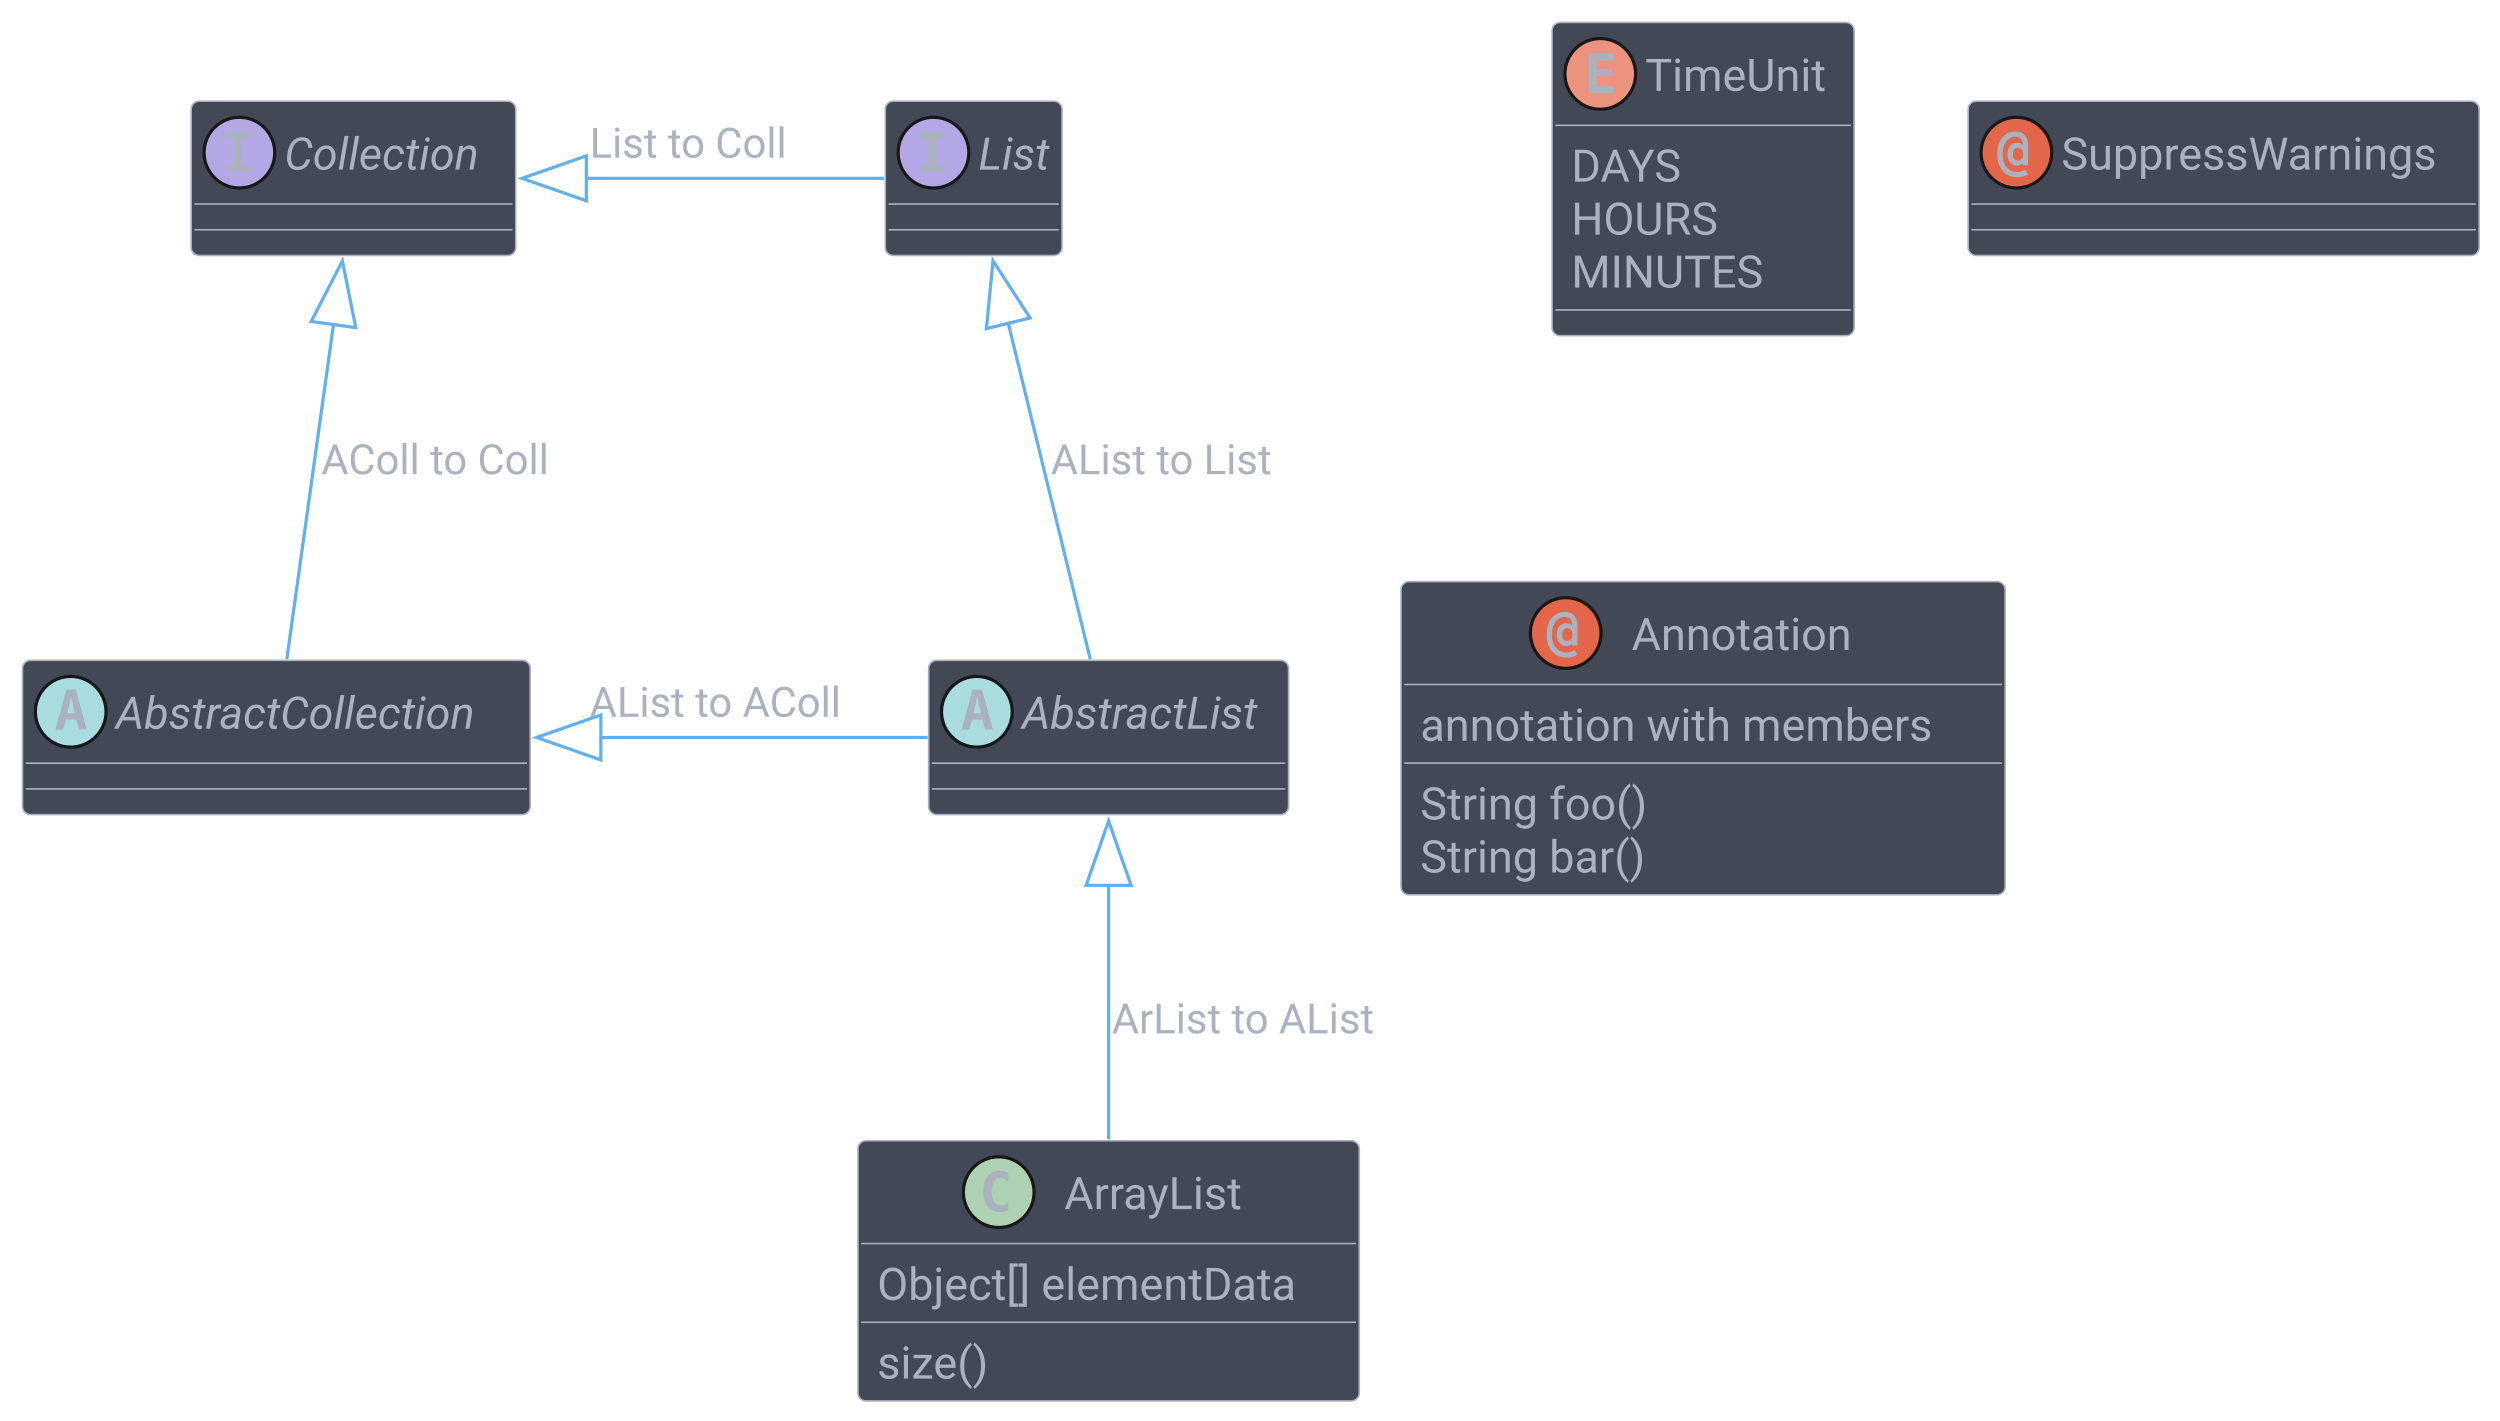
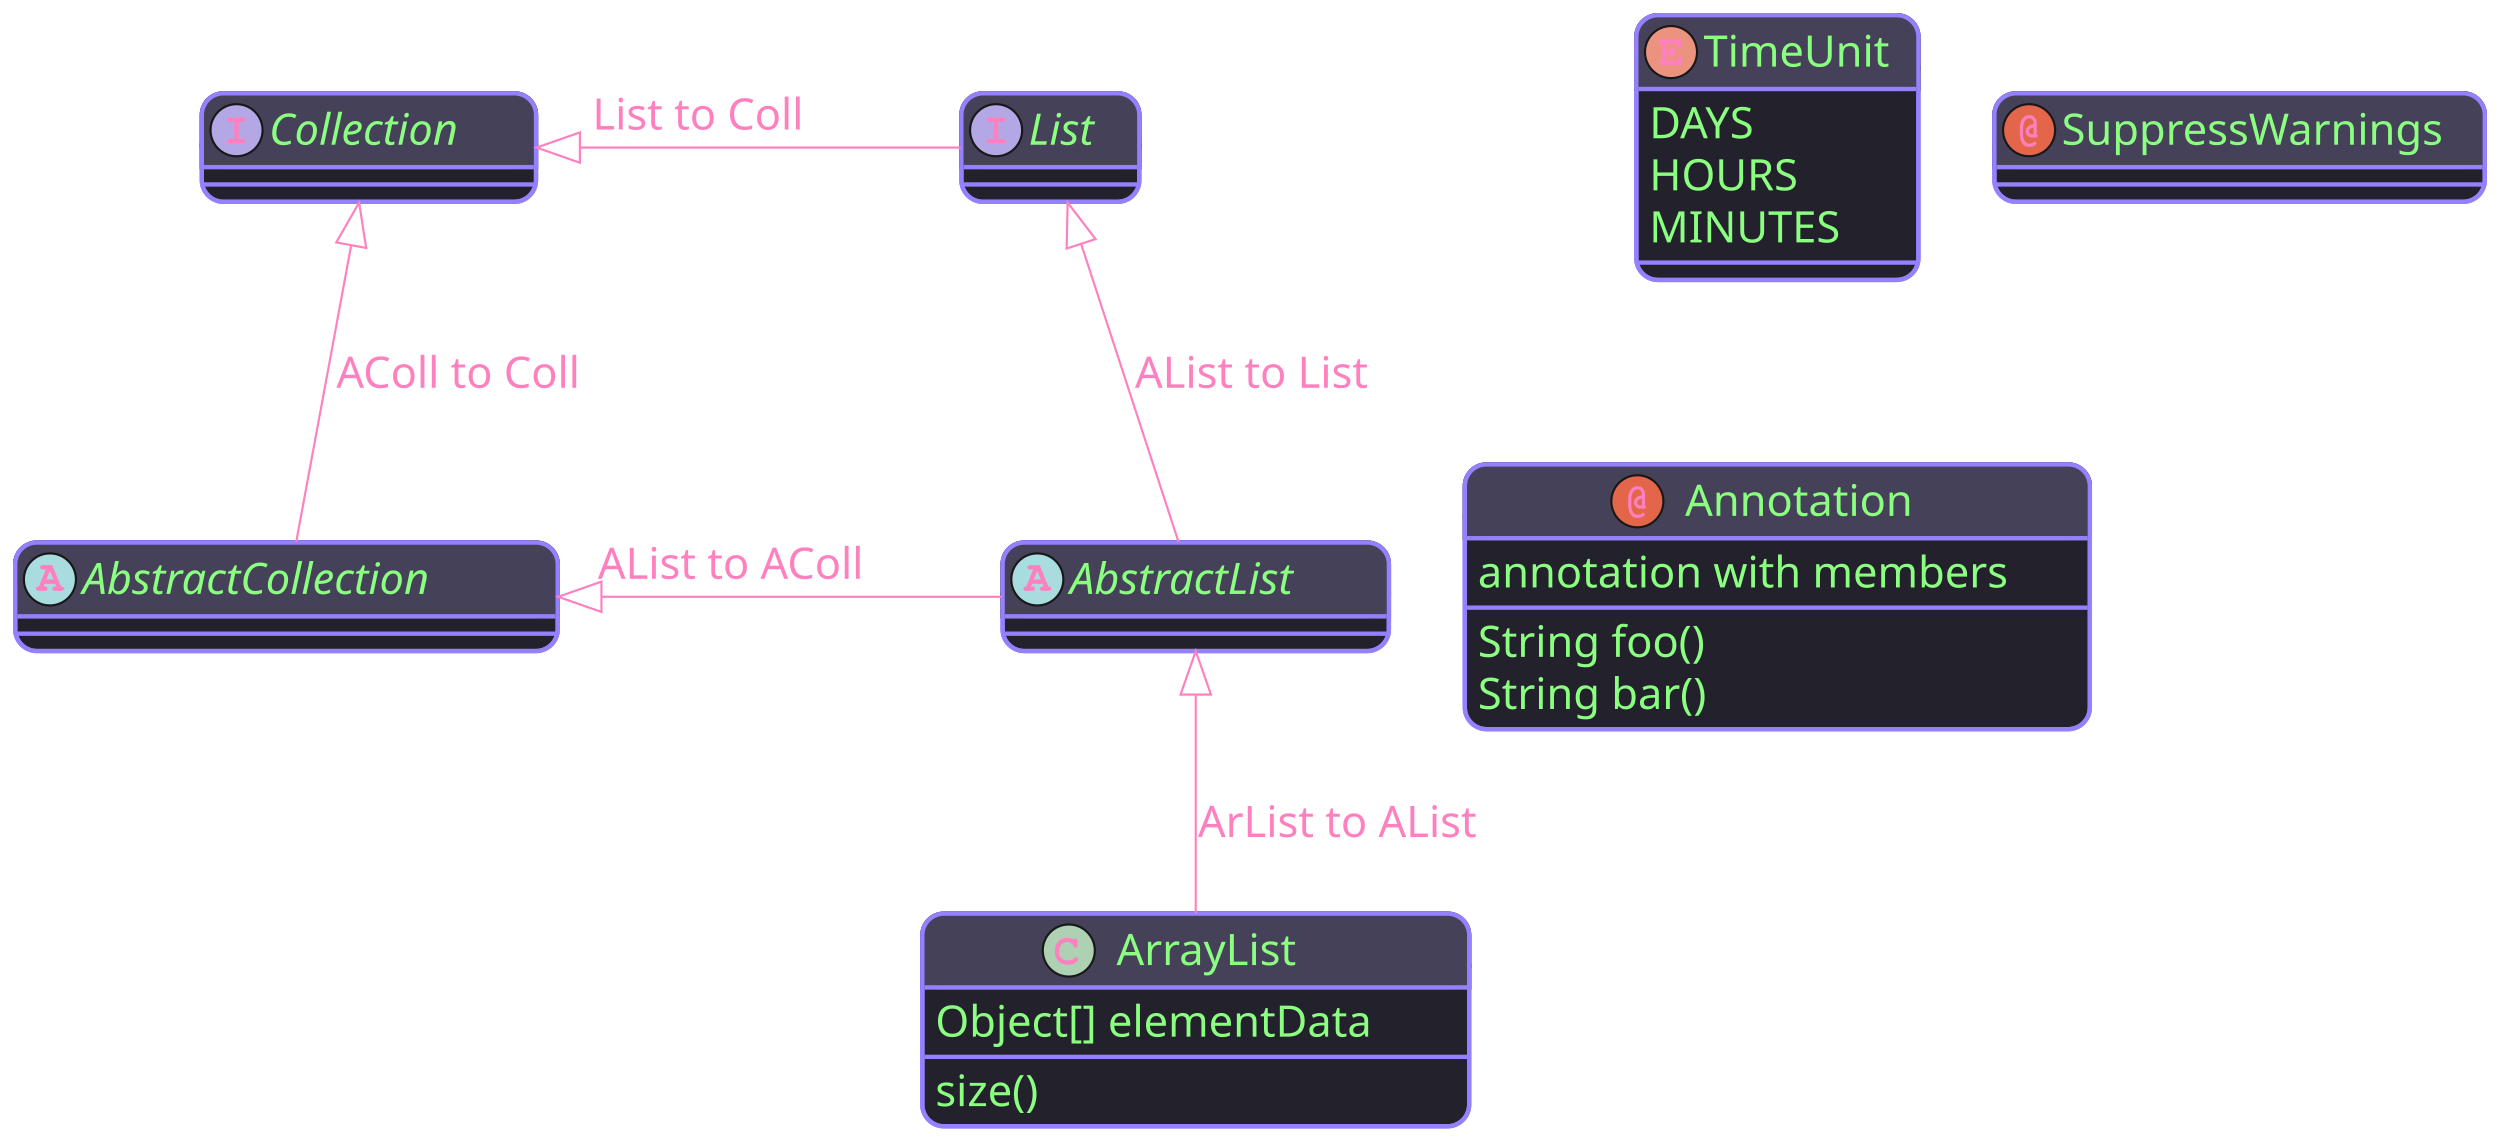
- <svg xmlns="http://www.w3.org/2000/svg" contentStyleType="text/css" height="442px" preserveAspectRatio="none" style="width:778px;height:442px;background:#282C34;" version="1.1" viewBox="0 0 778 442" width="778px" zoomAndPan="magnify">
+ <svg xmlns="http://www.w3.org/2000/svg" contentStyleType="text/css" height="525px" preserveAspectRatio="none" style="width:1152px;height:525px;background:#22212C;" version="1.1" viewBox="0 0 1152 525" width="1152px" zoomAndPan="magnify">
  <defs />
  <g>
    <g id="elem_AbstractList">
-       <rect codeLine="4" fill="#424856" height="48" id="AbstractList" rx="2.5" ry="2.5" style="stroke:#ABB2BF;stroke-width:0.5;" width="112" x="289" y="205.5" />
-       <ellipse cx="304" cy="221.5" fill="#A9DCDF" rx="11" ry="11" style="stroke:#181818;stroke-width:1.0;" />
-       <path d="M304.113,216.848 L302.959,221.92 L305.275,221.92 Z M302.619,214.607 L305.616,214.607 L308.961,227 L306.512,227 L305.748,223.937 L302.47,223.937 L301.723,227 L299.274,227 Z " fill="#ABB2BF" />
-       <text fill="#ABB2BF" font-family="-apple-system, BlinkMacSystemFont, &quot;Segoe UI&quot;, Roboto, &quot;Helvetica Neue&quot;, Arial, &quot;Noto Sans&quot;, sans-serif, &quot;Apple Color Emoji&quot;, &quot;Segoe UI Emoji&quot;, &quot;Segoe UI Symbol&quot;, &quot;Noto Color Emoji&quot;" font-size="14" font-style="italic" lengthAdjust="spacing" textLength="80" x="318" y="226.791">AbstractList</text>
-       <line style="stroke:#ABB2BF;stroke-width:0.5;" x1="290" x2="400" y1="237.5" y2="237.5" />
-       <line style="stroke:#ABB2BF;stroke-width:0.5;" x1="290" x2="400" y1="245.5" y2="245.5" />
+       <rect codeLine="4" fill="#22212C" height="50" id="AbstractList" rx="10" ry="10" style="stroke:#9580FF;stroke-width:2.0;" width="178" x="462" y="250" />
+       <rect fill="#454158" height="34" rx="10" ry="10" style="stroke:#454158;stroke-width:2.0;" width="178" x="462" y="250" />
+       <rect fill="#454158" height="10" style="stroke:#454158;stroke-width:2.0;" width="178" x="462" y="274" />
+       <rect codeLine="4" fill="none" height="50" id="AbstractList" rx="10" ry="10" style="stroke:#9580FF;stroke-width:2.0;" width="178" x="462" y="250" />
+       <ellipse cx="478" cy="267" fill="#A9DCDF" rx="12" ry="12" style="stroke:#181818;stroke-width:1.0;" />
+       <path d="M480.453,269.031 L475.578,269.031 L475.094,270.25 L475.578,270.25 Q476.312,270.25 476.609,270.531 Q476.922,270.797 476.922,271.25 Q476.922,271.688 476.609,271.969 Q476.312,272.25 475.578,272.25 L472.891,272.25 Q472.172,272.25 471.859,271.969 Q471.547,271.688 471.547,271.25 Q471.547,270.797 471.875,270.516 Q472.203,270.234 472.938,270.25 L476.078,262.422 L474.781,262.422 Q474.047,262.422 473.734,262.141 Q473.438,261.859 473.438,261.406 Q473.438,260.953 473.734,260.688 Q474.047,260.406 474.781,260.406 L479.094,260.406 L483.078,270.25 Q483.781,270.25 484.016,270.406 Q484.469,270.719 484.469,271.25 Q484.469,271.688 484.156,271.969 Q483.859,272.25 483.141,272.25 L480.438,272.25 Q479.719,272.25 479.406,271.969 Q479.094,271.688 479.094,271.25 Q479.094,270.797 479.406,270.531 Q479.719,270.25 480.438,270.25 L480.922,270.25 L480.453,269.031 Z M479.625,267.031 L478,263.062 L476.391,267.031 L479.625,267.031 Z " fill="#FF80BF" />
+       <text fill="#8AFF80" font-family="Fira Mono" font-size="20" font-style="italic" lengthAdjust="spacing" textLength="144" x="493" y="273.7">AbstractList</text>
+       <line style="stroke:#9580FF;stroke-width:2.0;" x1="463" x2="639" y1="284" y2="284" />
+       <line style="stroke:#9580FF;stroke-width:2.0;" x1="463" x2="639" y1="292" y2="292" />
    </g>
    <g id="elem_AbstractCollection">
-       <rect codeLine="5" fill="#424856" height="48" id="AbstractCollection" rx="2.5" ry="2.5" style="stroke:#ABB2BF;stroke-width:0.5;" width="158" x="7" y="205.5" />
-       <ellipse cx="22" cy="221.5" fill="#A9DCDF" rx="11" ry="11" style="stroke:#181818;stroke-width:1.0;" />
-       <path d="M22.113,216.848 L20.959,221.92 L23.275,221.92 Z M20.619,214.607 L23.616,214.607 L26.961,227 L24.512,227 L23.748,223.937 L20.47,223.937 L19.723,227 L17.274,227 Z " fill="#ABB2BF" />
-       <text fill="#ABB2BF" font-family="-apple-system, BlinkMacSystemFont, &quot;Segoe UI&quot;, Roboto, &quot;Helvetica Neue&quot;, Arial, &quot;Noto Sans&quot;, sans-serif, &quot;Apple Color Emoji&quot;, &quot;Segoe UI Emoji&quot;, &quot;Segoe UI Symbol&quot;, &quot;Noto Color Emoji&quot;" font-size="14" font-style="italic" lengthAdjust="spacing" textLength="126" x="36" y="226.791">AbstractCollection</text>
-       <line style="stroke:#ABB2BF;stroke-width:0.5;" x1="8" x2="164" y1="237.5" y2="237.5" />
-       <line style="stroke:#ABB2BF;stroke-width:0.5;" x1="8" x2="164" y1="245.5" y2="245.5" />
+       <rect codeLine="5" fill="#22212C" height="50" id="AbstractCollection" rx="10" ry="10" style="stroke:#9580FF;stroke-width:2.0;" width="250" x="7" y="250" />
+       <rect fill="#454158" height="34" rx="10" ry="10" style="stroke:#454158;stroke-width:2.0;" width="250" x="7" y="250" />
+       <rect fill="#454158" height="10" style="stroke:#454158;stroke-width:2.0;" width="250" x="7" y="274" />
+       <rect codeLine="5" fill="none" height="50" id="AbstractCollection" rx="10" ry="10" style="stroke:#9580FF;stroke-width:2.0;" width="250" x="7" y="250" />
+       <ellipse cx="23" cy="267" fill="#A9DCDF" rx="12" ry="12" style="stroke:#181818;stroke-width:1.0;" />
+       <path d="M25.453,269.031 L20.578,269.031 L20.094,270.25 L20.578,270.25 Q21.312,270.25 21.609,270.531 Q21.922,270.797 21.922,271.25 Q21.922,271.688 21.609,271.969 Q21.312,272.25 20.578,272.25 L17.891,272.25 Q17.172,272.25 16.859,271.969 Q16.547,271.688 16.547,271.25 Q16.547,270.797 16.875,270.516 Q17.203,270.234 17.938,270.25 L21.078,262.422 L19.781,262.422 Q19.047,262.422 18.734,262.141 Q18.438,261.859 18.438,261.406 Q18.438,260.953 18.734,260.688 Q19.047,260.406 19.781,260.406 L24.094,260.406 L28.078,270.25 Q28.781,270.25 29.016,270.406 Q29.469,270.719 29.469,271.25 Q29.469,271.688 29.156,271.969 Q28.859,272.25 28.141,272.25 L25.438,272.25 Q24.719,272.25 24.406,271.969 Q24.094,271.688 24.094,271.25 Q24.094,270.797 24.406,270.531 Q24.719,270.25 25.438,270.25 L25.922,270.25 L25.453,269.031 Z M24.625,267.031 L23,263.062 L21.391,267.031 L24.625,267.031 Z " fill="#FF80BF" />
+       <text fill="#8AFF80" font-family="Fira Mono" font-size="20" font-style="italic" lengthAdjust="spacing" textLength="216" x="38" y="273.7">AbstractCollection</text>
+       <line style="stroke:#9580FF;stroke-width:2.0;" x1="8" x2="256" y1="284" y2="284" />
+       <line style="stroke:#9580FF;stroke-width:2.0;" x1="8" x2="256" y1="292" y2="292" />
    </g>
    <g id="elem_List">
-       <rect codeLine="6" fill="#424856" height="48" id="List" rx="2.5" ry="2.5" style="stroke:#ABB2BF;stroke-width:0.5;" width="55" x="275.5" y="31.5" />
-       <ellipse cx="290.5" cy="47.5" fill="#B4A7E5" rx="11" ry="11" style="stroke:#181818;stroke-width:1.0;" />
-       <path d="M286.428,43.265 L286.428,41.107 L293.807,41.107 L293.807,43.265 L291.342,43.265 L291.342,51.342 L293.807,51.342 L293.807,53.5 L286.428,53.5 L286.428,51.342 L288.893,51.342 L288.893,43.265 Z " fill="#ABB2BF" />
-       <text fill="#ABB2BF" font-family="-apple-system, BlinkMacSystemFont, &quot;Segoe UI&quot;, Roboto, &quot;Helvetica Neue&quot;, Arial, &quot;Noto Sans&quot;, sans-serif, &quot;Apple Color Emoji&quot;, &quot;Segoe UI Emoji&quot;, &quot;Segoe UI Symbol&quot;, &quot;Noto Color Emoji&quot;" font-size="14" font-style="italic" lengthAdjust="spacing" textLength="23" x="304.5" y="52.791">List</text>
-       <line style="stroke:#ABB2BF;stroke-width:0.5;" x1="276.5" x2="329.5" y1="63.5" y2="63.5" />
-       <line style="stroke:#ABB2BF;stroke-width:0.5;" x1="276.5" x2="329.5" y1="71.5" y2="71.5" />
+       <rect codeLine="6" fill="#22212C" height="50" id="List" rx="10" ry="10" style="stroke:#9580FF;stroke-width:2.0;" width="82" x="443" y="43" />
+       <rect fill="#454158" height="34" rx="10" ry="10" style="stroke:#454158;stroke-width:2.0;" width="82" x="443" y="43" />
+       <rect fill="#454158" height="10" style="stroke:#454158;stroke-width:2.0;" width="82" x="443" y="67" />
+       <rect codeLine="6" fill="none" height="50" id="List" rx="10" ry="10" style="stroke:#9580FF;stroke-width:2.0;" width="82" x="443" y="43" />
+       <ellipse cx="459" cy="60" fill="#B4A7E5" rx="12" ry="12" style="stroke:#181818;stroke-width:1.0;" />
+       <path d="M460,56.172 L460,64 L462.031,64 Q462.75,64 463.047,64.281 Q463.359,64.547 463.359,65 Q463.359,65.438 463.047,65.719 Q462.75,66 462.031,66 L455.984,66 Q455.25,66 454.938,65.719 Q454.641,65.438 454.641,65 Q454.641,64.547 454.938,64.281 Q455.25,64 455.984,64 L458,64 L458,56.172 L455.984,56.172 Q455.25,56.172 454.938,55.891 Q454.641,55.609 454.641,55.156 Q454.641,54.703 454.938,54.438 Q455.25,54.156 455.984,54.156 L462.031,54.156 Q462.75,54.156 463.047,54.438 Q463.359,54.703 463.359,55.156 Q463.359,55.609 463.047,55.891 Q462.75,56.172 462.031,56.172 L460,56.172 Z " fill="#FF80BF" />
+       <text fill="#8AFF80" font-family="Fira Mono" font-size="20" font-style="italic" lengthAdjust="spacing" textLength="48" x="474" y="66.7">List</text>
+       <line style="stroke:#9580FF;stroke-width:2.0;" x1="444" x2="524" y1="77" y2="77" />
+       <line style="stroke:#9580FF;stroke-width:2.0;" x1="444" x2="524" y1="85" y2="85" />
    </g>
    <g id="elem_Collection">
-       <rect codeLine="7" fill="#424856" height="48" id="Collection" rx="2.5" ry="2.5" style="stroke:#ABB2BF;stroke-width:0.5;" width="101" x="59.5" y="31.5" />
-       <ellipse cx="74.5" cy="47.5" fill="#B4A7E5" rx="11" ry="11" style="stroke:#181818;stroke-width:1.0;" />
-       <path d="M70.428,43.265 L70.428,41.107 L77.807,41.107 L77.807,43.265 L75.342,43.265 L75.342,51.342 L77.807,51.342 L77.807,53.5 L70.428,53.5 L70.428,51.342 L72.893,51.342 L72.893,43.265 Z " fill="#ABB2BF" />
-       <text fill="#ABB2BF" font-family="-apple-system, BlinkMacSystemFont, &quot;Segoe UI&quot;, Roboto, &quot;Helvetica Neue&quot;, Arial, &quot;Noto Sans&quot;, sans-serif, &quot;Apple Color Emoji&quot;, &quot;Segoe UI Emoji&quot;, &quot;Segoe UI Symbol&quot;, &quot;Noto Color Emoji&quot;" font-size="14" font-style="italic" lengthAdjust="spacing" textLength="69" x="88.5" y="52.791">Collection</text>
-       <line style="stroke:#ABB2BF;stroke-width:0.5;" x1="60.5" x2="159.5" y1="63.5" y2="63.5" />
-       <line style="stroke:#ABB2BF;stroke-width:0.5;" x1="60.5" x2="159.5" y1="71.5" y2="71.5" />
+       <rect codeLine="7" fill="#22212C" height="50" id="Collection" rx="10" ry="10" style="stroke:#9580FF;stroke-width:2.0;" width="154" x="93" y="43" />
+       <rect fill="#454158" height="34" rx="10" ry="10" style="stroke:#454158;stroke-width:2.0;" width="154" x="93" y="43" />
+       <rect fill="#454158" height="10" style="stroke:#454158;stroke-width:2.0;" width="154" x="93" y="67" />
+       <rect codeLine="7" fill="none" height="50" id="Collection" rx="10" ry="10" style="stroke:#9580FF;stroke-width:2.0;" width="154" x="93" y="43" />
+       <ellipse cx="109" cy="60" fill="#B4A7E5" rx="12" ry="12" style="stroke:#181818;stroke-width:1.0;" />
+       <path d="M110,56.172 L110,64 L112.031,64 Q112.75,64 113.047,64.281 Q113.359,64.547 113.359,65 Q113.359,65.438 113.047,65.719 Q112.75,66 112.031,66 L105.984,66 Q105.25,66 104.938,65.719 Q104.641,65.438 104.641,65 Q104.641,64.547 104.938,64.281 Q105.25,64 105.984,64 L108,64 L108,56.172 L105.984,56.172 Q105.25,56.172 104.938,55.891 Q104.641,55.609 104.641,55.156 Q104.641,54.703 104.938,54.438 Q105.25,54.156 105.984,54.156 L112.031,54.156 Q112.75,54.156 113.047,54.438 Q113.359,54.703 113.359,55.156 Q113.359,55.609 113.047,55.891 Q112.75,56.172 112.031,56.172 L110,56.172 Z " fill="#FF80BF" />
+       <text fill="#8AFF80" font-family="Fira Mono" font-size="20" font-style="italic" lengthAdjust="spacing" textLength="120" x="124" y="66.7">Collection</text>
+       <line style="stroke:#9580FF;stroke-width:2.0;" x1="94" x2="246" y1="77" y2="77" />
+       <line style="stroke:#9580FF;stroke-width:2.0;" x1="94" x2="246" y1="85" y2="85" />
    </g>
    <g id="elem_ArrayList">
-       <rect codeLine="16" fill="#424856" height="80.977" id="ArrayList" rx="2.5" ry="2.5" style="stroke:#ABB2BF;stroke-width:0.5;" width="156" x="267" y="355" />
-       <ellipse cx="310.8" cy="371" fill="#ADD1B2" rx="11" ry="11" style="stroke:#181818;stroke-width:1.0;" />
-       <path d="M313.773,376.643 Q313.192,376.942 312.553,377.091 Q311.914,377.241 311.208,377.241 Q308.701,377.241 307.382,375.589 Q306.062,373.937 306.062,370.816 Q306.062,367.687 307.382,366.035 Q308.701,364.383 311.208,364.383 Q311.914,364.383 312.561,364.532 Q313.209,364.682 313.773,364.981 L313.773,367.703 Q313.142,367.122 312.549,366.852 Q311.955,366.582 311.324,366.582 Q309.98,366.582 309.295,367.649 Q308.61,368.716 308.61,370.816 Q308.61,372.908 309.295,373.974 Q309.98,375.041 311.324,375.041 Q311.955,375.041 312.549,374.771 Q313.142,374.502 313.773,373.92 Z " fill="#ABB2BF" />
-       <text fill="#ABB2BF" font-family="-apple-system, BlinkMacSystemFont, &quot;Segoe UI&quot;, Roboto, &quot;Helvetica Neue&quot;, Arial, &quot;Noto Sans&quot;, sans-serif, &quot;Apple Color Emoji&quot;, &quot;Segoe UI Emoji&quot;, &quot;Segoe UI Symbol&quot;, &quot;Noto Color Emoji&quot;" font-size="14" lengthAdjust="spacing" textLength="60" x="331.2" y="376.291">ArrayList</text>
-       <line style="stroke:#ABB2BF;stroke-width:0.5;" x1="268" x2="422" y1="387" y2="387" />
-       <text fill="#ABB2BF" font-family="-apple-system, BlinkMacSystemFont, &quot;Segoe UI&quot;, Roboto, &quot;Helvetica Neue&quot;, Arial, &quot;Noto Sans&quot;, sans-serif, &quot;Apple Color Emoji&quot;, &quot;Segoe UI Emoji&quot;, &quot;Segoe UI Symbol&quot;, &quot;Noto Color Emoji&quot;" font-size="14" lengthAdjust="spacing" textLength="144" x="273" y="404.535">Object[] elementData</text>
-       <line style="stroke:#ABB2BF;stroke-width:0.5;" x1="268" x2="422" y1="411.488" y2="411.488" />
-       <text fill="#ABB2BF" font-family="-apple-system, BlinkMacSystemFont, &quot;Segoe UI&quot;, Roboto, &quot;Helvetica Neue&quot;, Arial, &quot;Noto Sans&quot;, sans-serif, &quot;Apple Color Emoji&quot;, &quot;Segoe UI Emoji&quot;, &quot;Segoe UI Symbol&quot;, &quot;Noto Color Emoji&quot;" font-size="14" lengthAdjust="spacing" textLength="37" x="273" y="429.023">size()</text>
+       <rect codeLine="16" fill="#22212C" height="98" id="ArrayList" rx="10" ry="10" style="stroke:#9580FF;stroke-width:2.0;" width="252" x="425" y="421" />
+       <rect fill="#454158" height="34" rx="10" ry="10" style="stroke:#454158;stroke-width:2.0;" width="252" x="425" y="421" />
+       <rect fill="#454158" height="10" style="stroke:#454158;stroke-width:2.0;" width="252" x="425" y="445" />
+       <rect codeLine="16" fill="none" height="98" id="ArrayList" rx="10" ry="10" style="stroke:#9580FF;stroke-width:2.0;" width="252" x="425" y="421" />
+       <ellipse cx="492.5" cy="438" fill="#ADD1B2" rx="12" ry="12" style="stroke:#181818;stroke-width:1.0;" />
+       <path d="M494.641,432.922 Q494.828,432.672 495.047,432.547 Q495.266,432.406 495.516,432.406 Q495.953,432.406 496.234,432.719 Q496.516,433.016 496.516,433.734 L496.516,435.438 Q496.516,436.156 496.234,436.469 Q495.953,436.781 495.516,436.781 Q495.125,436.781 494.875,436.547 Q494.625,436.328 494.516,435.719 Q494.453,435.297 494.234,435.078 Q493.844,434.641 493.125,434.375 Q492.406,434.109 491.688,434.109 Q490.781,434.109 490.031,434.5 Q489.281,434.891 488.703,435.781 Q488.125,436.656 488.125,437.859 L488.125,439.156 Q488.125,440.609 489.172,441.578 Q490.234,442.547 492.094,442.547 Q493.203,442.547 493.984,442.234 Q494.422,442.062 494.938,441.547 Q495.25,441.234 495.422,441.141 Q495.594,441.047 495.828,441.047 Q496.219,441.047 496.516,441.359 Q496.828,441.656 496.828,442.062 Q496.828,442.469 496.422,442.938 Q495.828,443.625 494.891,444.016 Q493.625,444.547 492.109,444.547 Q490.328,444.547 488.906,443.812 Q487.75,443.219 486.938,441.953 Q486.125,440.688 486.125,439.203 L486.125,437.844 Q486.125,436.281 486.844,434.938 Q487.578,433.578 488.859,432.844 Q490.156,432.109 491.609,432.109 Q492.469,432.109 493.219,432.312 Q493.984,432.516 494.641,432.922 Z " fill="#FF80BF" />
+       <text fill="#8AFF80" font-family="Fira Mono" font-size="20" lengthAdjust="spacing" textLength="108" x="514.5" y="444.7">ArrayList</text>
+       <line style="stroke:#9580FF;stroke-width:2.0;" x1="426" x2="676" y1="455" y2="455" />
+       <text fill="#8AFF80" font-family="Fira Mono" font-size="20" lengthAdjust="spacing" textLength="240" x="431" y="477.7">Object[] elementData</text>
+       <line style="stroke:#9580FF;stroke-width:2.0;" x1="426" x2="676" y1="487" y2="487" />
+       <text fill="#8AFF80" font-family="Fira Mono" font-size="20" lengthAdjust="spacing" textLength="72" x="431" y="509.7">size()</text>
    </g>
    <g id="elem_TimeUnit">
-       <rect codeLine="21" fill="#424856" height="97.465" id="TimeUnit" rx="2.5" ry="2.5" style="stroke:#ABB2BF;stroke-width:0.5;" width="94" x="483" y="7" />
-       <ellipse cx="498" cy="23" fill="#EB937F" rx="11" ry="11" style="stroke:#181818;stroke-width:1.0;" />
-       <path d="M502.114,29 L494.394,29 L494.394,16.607 L502.114,16.607 L502.114,18.765 L496.843,18.765 L496.843,21.438 L501.616,21.438 L501.616,23.596 L496.843,23.596 L496.843,26.842 L502.114,26.842 Z " fill="#ABB2BF" />
-       <text fill="#ABB2BF" font-family="-apple-system, BlinkMacSystemFont, &quot;Segoe UI&quot;, Roboto, &quot;Helvetica Neue&quot;, Arial, &quot;Noto Sans&quot;, sans-serif, &quot;Apple Color Emoji&quot;, &quot;Segoe UI Emoji&quot;, &quot;Segoe UI Symbol&quot;, &quot;Noto Color Emoji&quot;" font-size="14" lengthAdjust="spacing" textLength="62" x="512" y="28.291">TimeUnit</text>
-       <line style="stroke:#ABB2BF;stroke-width:0.5;" x1="484" x2="576" y1="39" y2="39" />
-       <text fill="#ABB2BF" font-family="-apple-system, BlinkMacSystemFont, &quot;Segoe UI&quot;, Roboto, &quot;Helvetica Neue&quot;, Arial, &quot;Noto Sans&quot;, sans-serif, &quot;Apple Color Emoji&quot;, &quot;Segoe UI Emoji&quot;, &quot;Segoe UI Symbol&quot;, &quot;Noto Color Emoji&quot;" font-size="14" lengthAdjust="spacing" textLength="37" x="489" y="56.535">DAYS</text>
-       <text fill="#ABB2BF" font-family="-apple-system, BlinkMacSystemFont, &quot;Segoe UI&quot;, Roboto, &quot;Helvetica Neue&quot;, Arial, &quot;Noto Sans&quot;, sans-serif, &quot;Apple Color Emoji&quot;, &quot;Segoe UI Emoji&quot;, &quot;Segoe UI Symbol&quot;, &quot;Noto Color Emoji&quot;" font-size="14" lengthAdjust="spacing" textLength="48" x="489" y="73.023">HOURS</text>
-       <text fill="#ABB2BF" font-family="-apple-system, BlinkMacSystemFont, &quot;Segoe UI&quot;, Roboto, &quot;Helvetica Neue&quot;, Arial, &quot;Noto Sans&quot;, sans-serif, &quot;Apple Color Emoji&quot;, &quot;Segoe UI Emoji&quot;, &quot;Segoe UI Symbol&quot;, &quot;Noto Color Emoji&quot;" font-size="14" lengthAdjust="spacing" textLength="61" x="489" y="89.512">MINUTES</text>
-       <line style="stroke:#ABB2BF;stroke-width:0.5;" x1="484" x2="576" y1="96.465" y2="96.465" />
+       <rect codeLine="21" fill="#22212C" height="122" id="TimeUnit" rx="10" ry="10" style="stroke:#9580FF;stroke-width:2.0;" width="130" x="754" y="7" />
+       <rect fill="#454158" height="34" rx="10" ry="10" style="stroke:#454158;stroke-width:2.0;" width="130" x="754" y="7" />
+       <rect fill="#454158" height="10" style="stroke:#454158;stroke-width:2.0;" width="130" x="754" y="31" />
+       <rect codeLine="21" fill="none" height="122" id="TimeUnit" rx="10" ry="10" style="stroke:#9580FF;stroke-width:2.0;" width="130" x="754" y="7" />
+       <ellipse cx="770" cy="24" fill="#EB937F" rx="12" ry="12" style="stroke:#181818;stroke-width:1.0;" />
+       <path d="M767.953,25.062 L767.953,28 L773.047,28 L773.047,26.906 Q773.047,26.188 773.328,25.891 Q773.609,25.578 774.062,25.578 Q774.5,25.578 774.781,25.891 Q775.062,26.188 775.062,26.906 L775.062,30 L765.625,30 Q764.906,30 764.594,29.719 Q764.297,29.438 764.297,29 Q764.297,28.547 764.609,28.281 Q764.922,28 765.625,28 L765.938,28 L765.938,20.172 L765.625,20.172 Q764.906,20.172 764.594,19.891 Q764.297,19.609 764.297,19.156 Q764.297,18.703 764.594,18.438 Q764.906,18.156 765.625,18.156 L774.609,18.156 L774.609,21.203 Q774.609,21.922 774.328,22.234 Q774.062,22.531 773.625,22.531 Q773.172,22.531 772.891,22.234 Q772.609,21.938 772.609,21.203 L772.609,20.172 L767.953,20.172 L767.953,23.062 L769.703,23.062 Q769.703,22.281 769.844,22.047 Q770.156,21.578 770.703,21.578 Q771.156,21.578 771.422,21.891 Q771.703,22.188 771.703,22.906 L771.703,25.219 Q771.703,25.875 771.547,26.094 Q771.234,26.547 770.703,26.547 Q770.156,26.547 769.844,26.078 Q769.703,25.844 769.703,25.062 L767.953,25.062 Z " fill="#FF80BF" />
+       <text fill="#8AFF80" font-family="Fira Mono" font-size="20" lengthAdjust="spacing" textLength="96" x="785" y="30.7">TimeUnit</text>
+       <line style="stroke:#9580FF;stroke-width:2.0;" x1="755" x2="883" y1="41" y2="41" />
+       <text fill="#8AFF80" font-family="Fira Mono" font-size="20" lengthAdjust="spacing" textLength="48" x="760" y="63.7">DAYS</text>
+       <text fill="#8AFF80" font-family="Fira Mono" font-size="20" lengthAdjust="spacing" textLength="60" x="760" y="87.7">HOURS</text>
+       <text fill="#8AFF80" font-family="Fira Mono" font-size="20" lengthAdjust="spacing" textLength="84" x="760" y="111.7">MINUTES</text>
+       <line style="stroke:#9580FF;stroke-width:2.0;" x1="755" x2="883" y1="121" y2="121" />
    </g>
    <g id="elem_SuppressWarnings">
-       <rect codeLine="27" fill="#424856" height="48" id="SuppressWarnings" rx="2.5" ry="2.5" style="stroke:#ABB2BF;stroke-width:0.5;" width="159" x="612.5" y="31.5" />
-       <ellipse cx="627.5" cy="47.5" fill="#E3664A" rx="11" ry="11" style="stroke:#181818;stroke-width:1.0;" />
-       <path d="M629.577,47.976 Q629.577,47.038 629.153,46.507 Q628.73,45.976 627.991,45.976 Q627.252,45.976 626.833,46.507 Q626.414,47.038 626.414,47.976 Q626.414,48.922 626.833,49.454 Q627.252,49.985 627.991,49.985 Q628.73,49.985 629.153,49.454 Q629.577,48.922 629.577,47.976 Z M631.121,51.379 L629.494,51.379 L629.494,50.699 Q629.178,51.139 628.751,51.342 Q628.323,51.545 627.726,51.545 Q626.364,51.545 625.53,50.566 Q624.696,49.586 624.696,47.976 Q624.696,46.374 625.526,45.399 Q626.356,44.423 627.726,44.423 Q628.315,44.423 628.763,44.627 Q629.211,44.83 629.494,45.22 L629.494,44.88 Q629.494,43.751 628.875,43.137 Q628.257,42.523 627.111,42.523 Q625.385,42.523 624.293,44.041 Q623.202,45.56 623.202,47.993 Q623.202,50.541 624.463,52.048 Q625.725,53.554 627.825,53.554 Q628.489,53.554 629.112,53.359 Q629.734,53.164 630.307,52.774 L631.071,54.235 Q630.398,54.691 629.606,54.92 Q628.813,55.148 627.908,55.148 Q625.003,55.148 623.276,53.214 Q621.55,51.28 621.55,47.993 Q621.55,44.78 623.102,42.85 Q624.654,40.92 627.211,40.92 Q629.02,40.92 630.071,42.012 Q631.121,43.103 631.121,44.988 Z " fill="#ABB2BF" />
-       <text fill="#ABB2BF" font-family="-apple-system, BlinkMacSystemFont, &quot;Segoe UI&quot;, Roboto, &quot;Helvetica Neue&quot;, Arial, &quot;Noto Sans&quot;, sans-serif, &quot;Apple Color Emoji&quot;, &quot;Segoe UI Emoji&quot;, &quot;Segoe UI Symbol&quot;, &quot;Noto Color Emoji&quot;" font-size="14" lengthAdjust="spacing" textLength="127" x="641.5" y="52.791">SuppressWarnings</text>
-       <line style="stroke:#ABB2BF;stroke-width:0.5;" x1="613.5" x2="770.5" y1="63.5" y2="63.5" />
-       <line style="stroke:#ABB2BF;stroke-width:0.5;" x1="613.5" x2="770.5" y1="71.5" y2="71.5" />
+       <rect codeLine="27" fill="#22212C" height="50" id="SuppressWarnings" rx="10" ry="10" style="stroke:#9580FF;stroke-width:2.0;" width="226" x="919" y="43" />
+       <rect fill="#454158" height="34" rx="10" ry="10" style="stroke:#454158;stroke-width:2.0;" width="226" x="919" y="43" />
+       <rect fill="#454158" height="10" style="stroke:#454158;stroke-width:2.0;" width="226" x="919" y="67" />
+       <rect codeLine="27" fill="none" height="50" id="SuppressWarnings" rx="10" ry="10" style="stroke:#9580FF;stroke-width:2.0;" width="226" x="919" y="43" />
+       <ellipse cx="935" cy="60" fill="#E3664A" rx="12" ry="12" style="stroke:#181818;stroke-width:1.0;" />
+       <path d="M937.047,57.266 L937.047,56.656 Q937.047,55.688 936.484,55.109 Q935.922,54.516 935.047,54.516 Q934.344,54.516 933.719,54.984 Q933.109,55.438 932.797,56.172 Q932.234,57.469 932.234,58.766 L932.234,61.734 Q932.234,64 933.25,65.328 Q933.906,66.203 935.109,66.203 Q935.734,66.203 936.266,66.031 Q936.797,65.859 937.094,65.578 Q937.391,65.281 937.641,65.281 Q937.953,65.281 938.172,65.5 Q938.391,65.719 938.391,66.047 Q938.391,66.531 937.719,67 Q936.734,67.656 935.047,67.656 Q933.75,67.656 932.922,67.078 Q931.828,66.312 931.297,64.828 Q930.766,63.344 930.766,61.875 L930.766,58.672 Q930.766,56.328 931.922,54.688 Q933.078,53.047 935.016,53.047 Q935.891,53.047 936.656,53.406 Q937.422,53.766 937.969,54.672 Q938.516,55.562 938.516,56.656 L938.516,62 Q938.953,62.188 938.953,62.656 Q938.953,62.984 938.719,63.203 Q938.484,63.406 937.922,63.406 L937.047,63.406 L937.047,63.359 Q936.594,63.422 936.375,63.422 Q935.203,63.422 934.328,62.562 Q933.453,61.688 933.453,60.516 Q933.453,59.266 934.406,58.328 Q935.375,57.375 937.047,57.266 Z M937.047,58.781 Q936.016,58.875 935.469,59.391 Q934.922,59.891 934.922,60.531 Q934.922,61.094 935.375,61.5 Q935.828,61.906 936.562,61.906 Q936.719,61.906 937.047,61.875 L937.047,58.781 Z " fill="#FF80BF" />
+       <text fill="#8AFF80" font-family="Fira Mono" font-size="20" lengthAdjust="spacing" textLength="192" x="950" y="66.7">SuppressWarnings</text>
+       <line style="stroke:#9580FF;stroke-width:2.0;" x1="920" x2="1144" y1="77" y2="77" />
+       <line style="stroke:#9580FF;stroke-width:2.0;" x1="920" x2="1144" y1="85" y2="85" />
    </g>
    <g id="elem_Annotation">
-       <rect codeLine="29" fill="#424856" height="97.465" id="Annotation" rx="2.5" ry="2.5" style="stroke:#ABB2BF;stroke-width:0.5;" width="188" x="436" y="181" />
-       <ellipse cx="487.25" cy="197" fill="#E3664A" rx="11" ry="11" style="stroke:#181818;stroke-width:1.0;" />
-       <path d="M489.327,197.476 Q489.327,196.538 488.903,196.007 Q488.48,195.476 487.741,195.476 Q487.002,195.476 486.583,196.007 Q486.164,196.538 486.164,197.476 Q486.164,198.422 486.583,198.954 Q487.002,199.485 487.741,199.485 Q488.48,199.485 488.903,198.954 Q489.327,198.422 489.327,197.476 Z M490.871,200.879 L489.244,200.879 L489.244,200.199 Q488.928,200.639 488.501,200.842 Q488.073,201.045 487.476,201.045 Q486.114,201.045 485.28,200.066 Q484.446,199.086 484.446,197.476 Q484.446,195.874 485.276,194.899 Q486.106,193.923 487.476,193.923 Q488.065,193.923 488.513,194.127 Q488.961,194.33 489.244,194.72 L489.244,194.38 Q489.244,193.251 488.625,192.637 Q488.007,192.023 486.861,192.023 Q485.135,192.023 484.043,193.542 Q482.952,195.06 482.952,197.493 Q482.952,200.041 484.213,201.548 Q485.475,203.054 487.575,203.054 Q488.239,203.054 488.862,202.859 Q489.484,202.664 490.057,202.274 L490.821,203.735 Q490.148,204.191 489.356,204.42 Q488.563,204.648 487.658,204.648 Q484.753,204.648 483.026,202.714 Q481.3,200.78 481.3,197.493 Q481.3,194.28 482.852,192.35 Q484.404,190.42 486.961,190.42 Q488.771,190.42 489.821,191.512 Q490.871,192.603 490.871,194.488 Z " fill="#ABB2BF" />
-       <text fill="#ABB2BF" font-family="-apple-system, BlinkMacSystemFont, &quot;Segoe UI&quot;, Roboto, &quot;Helvetica Neue&quot;, Arial, &quot;Noto Sans&quot;, sans-serif, &quot;Apple Color Emoji&quot;, &quot;Segoe UI Emoji&quot;, &quot;Segoe UI Symbol&quot;, &quot;Noto Color Emoji&quot;" font-size="14" lengthAdjust="spacing" textLength="77" x="507.75" y="202.291">Annotation</text>
-       <line style="stroke:#ABB2BF;stroke-width:0.5;" x1="437" x2="623" y1="213" y2="213" />
-       <text fill="#ABB2BF" font-family="-apple-system, BlinkMacSystemFont, &quot;Segoe UI&quot;, Roboto, &quot;Helvetica Neue&quot;, Arial, &quot;Noto Sans&quot;, sans-serif, &quot;Apple Color Emoji&quot;, &quot;Segoe UI Emoji&quot;, &quot;Segoe UI Symbol&quot;, &quot;Noto Color Emoji&quot;" font-size="14" lengthAdjust="spacing" textLength="176" x="442" y="230.535">annotation with members</text>
-       <line style="stroke:#ABB2BF;stroke-width:0.5;" x1="437" x2="623" y1="237.488" y2="237.488" />
-       <text fill="#ABB2BF" font-family="-apple-system, BlinkMacSystemFont, &quot;Segoe UI&quot;, Roboto, &quot;Helvetica Neue&quot;, Arial, &quot;Noto Sans&quot;, sans-serif, &quot;Apple Color Emoji&quot;, &quot;Segoe UI Emoji&quot;, &quot;Segoe UI Symbol&quot;, &quot;Noto Color Emoji&quot;" font-size="14" lengthAdjust="spacing" textLength="78" x="442" y="255.023">String foo()</text>
-       <text fill="#ABB2BF" font-family="-apple-system, BlinkMacSystemFont, &quot;Segoe UI&quot;, Roboto, &quot;Helvetica Neue&quot;, Arial, &quot;Noto Sans&quot;, sans-serif, &quot;Apple Color Emoji&quot;, &quot;Segoe UI Emoji&quot;, &quot;Segoe UI Symbol&quot;, &quot;Noto Color Emoji&quot;" font-size="14" lengthAdjust="spacing" textLength="78" x="442" y="271.512">String bar()</text>
+       <rect codeLine="29" fill="#22212C" height="122" id="Annotation" rx="10" ry="10" style="stroke:#9580FF;stroke-width:2.0;" width="288" x="675" y="214" />
+       <rect fill="#454158" height="34" rx="10" ry="10" style="stroke:#454158;stroke-width:2.0;" width="288" x="675" y="214" />
+       <rect fill="#454158" height="10" style="stroke:#454158;stroke-width:2.0;" width="288" x="675" y="238" />
+       <rect codeLine="29" fill="none" height="122" id="Annotation" rx="10" ry="10" style="stroke:#9580FF;stroke-width:2.0;" width="288" x="675" y="214" />
+       <ellipse cx="754.5" cy="231" fill="#E3664A" rx="12" ry="12" style="stroke:#181818;stroke-width:1.0;" />
+       <path d="M756.547,228.266 L756.547,227.656 Q756.547,226.688 755.984,226.109 Q755.422,225.516 754.547,225.516 Q753.844,225.516 753.219,225.984 Q752.609,226.438 752.297,227.172 Q751.734,228.469 751.734,229.766 L751.734,232.734 Q751.734,235 752.75,236.328 Q753.406,237.203 754.609,237.203 Q755.234,237.203 755.766,237.031 Q756.297,236.859 756.594,236.578 Q756.891,236.281 757.141,236.281 Q757.453,236.281 757.672,236.5 Q757.891,236.719 757.891,237.047 Q757.891,237.531 757.219,238 Q756.234,238.656 754.547,238.656 Q753.25,238.656 752.422,238.078 Q751.328,237.312 750.797,235.828 Q750.266,234.344 750.266,232.875 L750.266,229.672 Q750.266,227.328 751.422,225.688 Q752.578,224.047 754.516,224.047 Q755.391,224.047 756.156,224.406 Q756.922,224.766 757.469,225.672 Q758.016,226.562 758.016,227.656 L758.016,233 Q758.453,233.188 758.453,233.656 Q758.453,233.984 758.219,234.203 Q757.984,234.406 757.422,234.406 L756.547,234.406 L756.547,234.359 Q756.094,234.422 755.875,234.422 Q754.703,234.422 753.828,233.562 Q752.953,232.688 752.953,231.516 Q752.953,230.266 753.906,229.328 Q754.875,228.375 756.547,228.266 Z M756.547,229.781 Q755.516,229.875 754.969,230.391 Q754.422,230.891 754.422,231.531 Q754.422,232.094 754.875,232.5 Q755.328,232.906 756.062,232.906 Q756.219,232.906 756.547,232.875 L756.547,229.781 Z " fill="#FF80BF" />
+       <text fill="#8AFF80" font-family="Fira Mono" font-size="20" lengthAdjust="spacing" textLength="120" x="776.5" y="237.7">Annotation</text>
+       <line style="stroke:#9580FF;stroke-width:2.0;" x1="676" x2="962" y1="248" y2="248" />
+       <text fill="#8AFF80" font-family="Fira Mono" font-size="20" lengthAdjust="spacing" textLength="276" x="681" y="270.7">annotation with members</text>
+       <line style="stroke:#9580FF;stroke-width:2.0;" x1="676" x2="962" y1="280" y2="280" />
+       <text fill="#8AFF80" font-family="Fira Mono" font-size="20" lengthAdjust="spacing" textLength="144" x="681" y="302.7">String foo()</text>
+       <text fill="#8AFF80" font-family="Fira Mono" font-size="20" lengthAdjust="spacing" textLength="144" x="681" y="326.7">String bar()</text>
    </g>
    <g id="link_List_AbstractList">
-       <path codeLine="9" d="M313.66,100.16 C321.81,133.53 332.73,178.24 339.29,205.12 " fill="none" id="List-backto-AbstractList" style="stroke:#61AFEF;stroke-width:1.0;" />
-       <polygon fill="none" points="306.97,102.26,309.02,81.17,320.57,98.94,306.97,102.26" style="stroke:#61AFEF;stroke-width:1.0;" />
-       <text fill="#ABB2BF" font-family="-apple-system, BlinkMacSystemFont, &quot;Segoe UI&quot;, Roboto, &quot;Helvetica Neue&quot;, Arial, &quot;Noto Sans&quot;, sans-serif, &quot;Apple Color Emoji&quot;, &quot;Segoe UI Emoji&quot;, &quot;Segoe UI Symbol&quot;, &quot;Noto Color Emoji&quot;" font-size="13" lengthAdjust="spacing" textLength="76" x="327" y="147.568">AList to List</text>
+       <path codeLine="9" d="M498.24,112.58 C511.91,154.38 532.04,215.98 543.06,249.71 " fill="none" id="List-backto-AbstractList" style="stroke:#FF80BF;stroke-width:1.0;" />
+       <polygon fill="none" points="491.51,114.51,491.95,93.32,504.82,110.16,491.51,114.51" style="stroke:#FF80BF;stroke-width:1.0;" />
+       <text fill="#FF80BF" font-family="Fira Mono" font-size="20" lengthAdjust="spacing" textLength="156" x="523" y="178.7">AList to List</text>
    </g>
    <g id="link_Collection_AbstractCollection">
-       <path codeLine="10" d="M103.84,100.64 C99.19,133.96 93,178.37 89.26,205.12 " fill="none" id="Collection-backto-AbstractCollection" style="stroke:#61AFEF;stroke-width:1.0;" />
-       <polygon fill="none" points="96.86,100.04,106.55,81.2,110.72,101.97,96.86,100.04" style="stroke:#61AFEF;stroke-width:1.0;" />
-       <text fill="#ABB2BF" font-family="-apple-system, BlinkMacSystemFont, &quot;Segoe UI&quot;, Roboto, &quot;Helvetica Neue&quot;, Arial, &quot;Noto Sans&quot;, sans-serif, &quot;Apple Color Emoji&quot;, &quot;Segoe UI Emoji&quot;, &quot;Segoe UI Symbol&quot;, &quot;Noto Color Emoji&quot;" font-size="13" lengthAdjust="spacing" textLength="80" x="100" y="147.568">AColl to Coll</text>
+       <path codeLine="10" d="M161.81,113.16 C154.07,154.94 142.73,216.13 136.5,249.71 " fill="none" id="Collection-backto-AbstractCollection" style="stroke:#FF80BF;stroke-width:1.0;" />
+       <polygon fill="none" points="154.96,111.71,165.49,93.32,168.73,114.26,154.96,111.71" style="stroke:#FF80BF;stroke-width:1.0;" />
+       <text fill="#FF80BF" font-family="Fira Mono" font-size="20" lengthAdjust="spacing" textLength="156" x="155" y="178.7">AColl to Coll</text>
    </g>
    <g id="link_Collection_List">
-       <path codeLine="12" d="M182.04,55.5 C214.43,55.5 250.76,55.5 275.07,55.5 " fill="none" id="Collection-backto-List" style="stroke:#61AFEF;stroke-width:1.0;" />
-       <polygon fill="none" points="182.47,62.5,162.47,55.5,182.47,48.5,182.47,62.5" style="stroke:#61AFEF;stroke-width:1.0;" />
-       <text fill="#ABB2BF" font-family="-apple-system, BlinkMacSystemFont, &quot;Segoe UI&quot;, Roboto, &quot;Helvetica Neue&quot;, Arial, &quot;Noto Sans&quot;, sans-serif, &quot;Apple Color Emoji&quot;, &quot;Segoe UI Emoji&quot;, &quot;Segoe UI Symbol&quot;, &quot;Noto Color Emoji&quot;" font-size="13" lengthAdjust="spacing" textLength="69" x="183.5" y="49.068">List to Coll</text>
+       <path codeLine="12" d="M267.43,68 C326.32,68 398.34,68 442.69,68 " fill="none" id="Collection-backto-List" style="stroke:#FF80BF;stroke-width:1.0;" />
+       <polygon fill="none" points="267.22,75,247.22,68,267.22,61,267.22,75" style="stroke:#FF80BF;stroke-width:1.0;" />
+       <text fill="#FF80BF" font-family="Fira Mono" font-size="20" lengthAdjust="spacing" textLength="144" x="273" y="59.7">List to Coll</text>
    </g>
    <g id="link_AbstractCollection_AbstractList">
-       <path codeLine="13" d="M186.58,229.5 C221.25,229.5 258.84,229.5 288.69,229.5 " fill="none" id="AbstractCollection-backto-AbstractList" style="stroke:#61AFEF;stroke-width:1.0;" />
-       <polygon fill="none" points="186.98,236.5,166.98,229.5,186.98,222.5,186.98,236.5" style="stroke:#61AFEF;stroke-width:1.0;" />
-       <text fill="#ABB2BF" font-family="-apple-system, BlinkMacSystemFont, &quot;Segoe UI&quot;, Roboto, &quot;Helvetica Neue&quot;, Arial, &quot;Noto Sans&quot;, sans-serif, &quot;Apple Color Emoji&quot;, &quot;Segoe UI Emoji&quot;, &quot;Segoe UI Symbol&quot;, &quot;Noto Color Emoji&quot;" font-size="13" lengthAdjust="spacing" textLength="87" x="183.5" y="223.068">AList to AColl</text>
+       <path codeLine="13" d="M277.18,275 C338.56,275 408.08,275 461.72,275 " fill="none" id="AbstractCollection-backto-AbstractList" style="stroke:#FF80BF;stroke-width:1.0;" />
+       <polygon fill="none" points="277.15,282,257.15,275,277.15,268,277.15,282" style="stroke:#FF80BF;stroke-width:1.0;" />
+       <text fill="#FF80BF" font-family="Fira Mono" font-size="20" lengthAdjust="spacing" textLength="168" x="275.5" y="266.7">AList to AColl</text>
    </g>
    <g id="link_AbstractList_ArrayList">
-       <path codeLine="14" d="M345,275.19 C345,300 345,330.58 345,354.58 " fill="none" id="AbstractList-backto-ArrayList" style="stroke:#61AFEF;stroke-width:1.0;" />
-       <polygon fill="none" points="338,275.51,345,255.51,352,275.51,338,275.51" style="stroke:#61AFEF;stroke-width:1.0;" />
-       <text fill="#ABB2BF" font-family="-apple-system, BlinkMacSystemFont, &quot;Segoe UI&quot;, Roboto, &quot;Helvetica Neue&quot;, Arial, &quot;Noto Sans&quot;, sans-serif, &quot;Apple Color Emoji&quot;, &quot;Segoe UI Emoji&quot;, &quot;Segoe UI Symbol&quot;, &quot;Noto Color Emoji&quot;" font-size="13" lengthAdjust="spacing" textLength="90" x="346" y="321.568">ArList to AList</text>
+       <path codeLine="14" d="M551,320.41 C551,350.45 551,390.12 551,420.91 " fill="none" id="AbstractList-backto-ArrayList" style="stroke:#FF80BF;stroke-width:1.0;" />
+       <polygon fill="none" points="544,320.05,551,300.05,558,320.05,544,320.05" style="stroke:#FF80BF;stroke-width:1.0;" />
+       <text fill="#FF80BF" font-family="Fira Mono" font-size="20" lengthAdjust="spacing" textLength="180" x="552" y="385.7">ArList to AList</text>
    </g>
  </g>
</svg>
